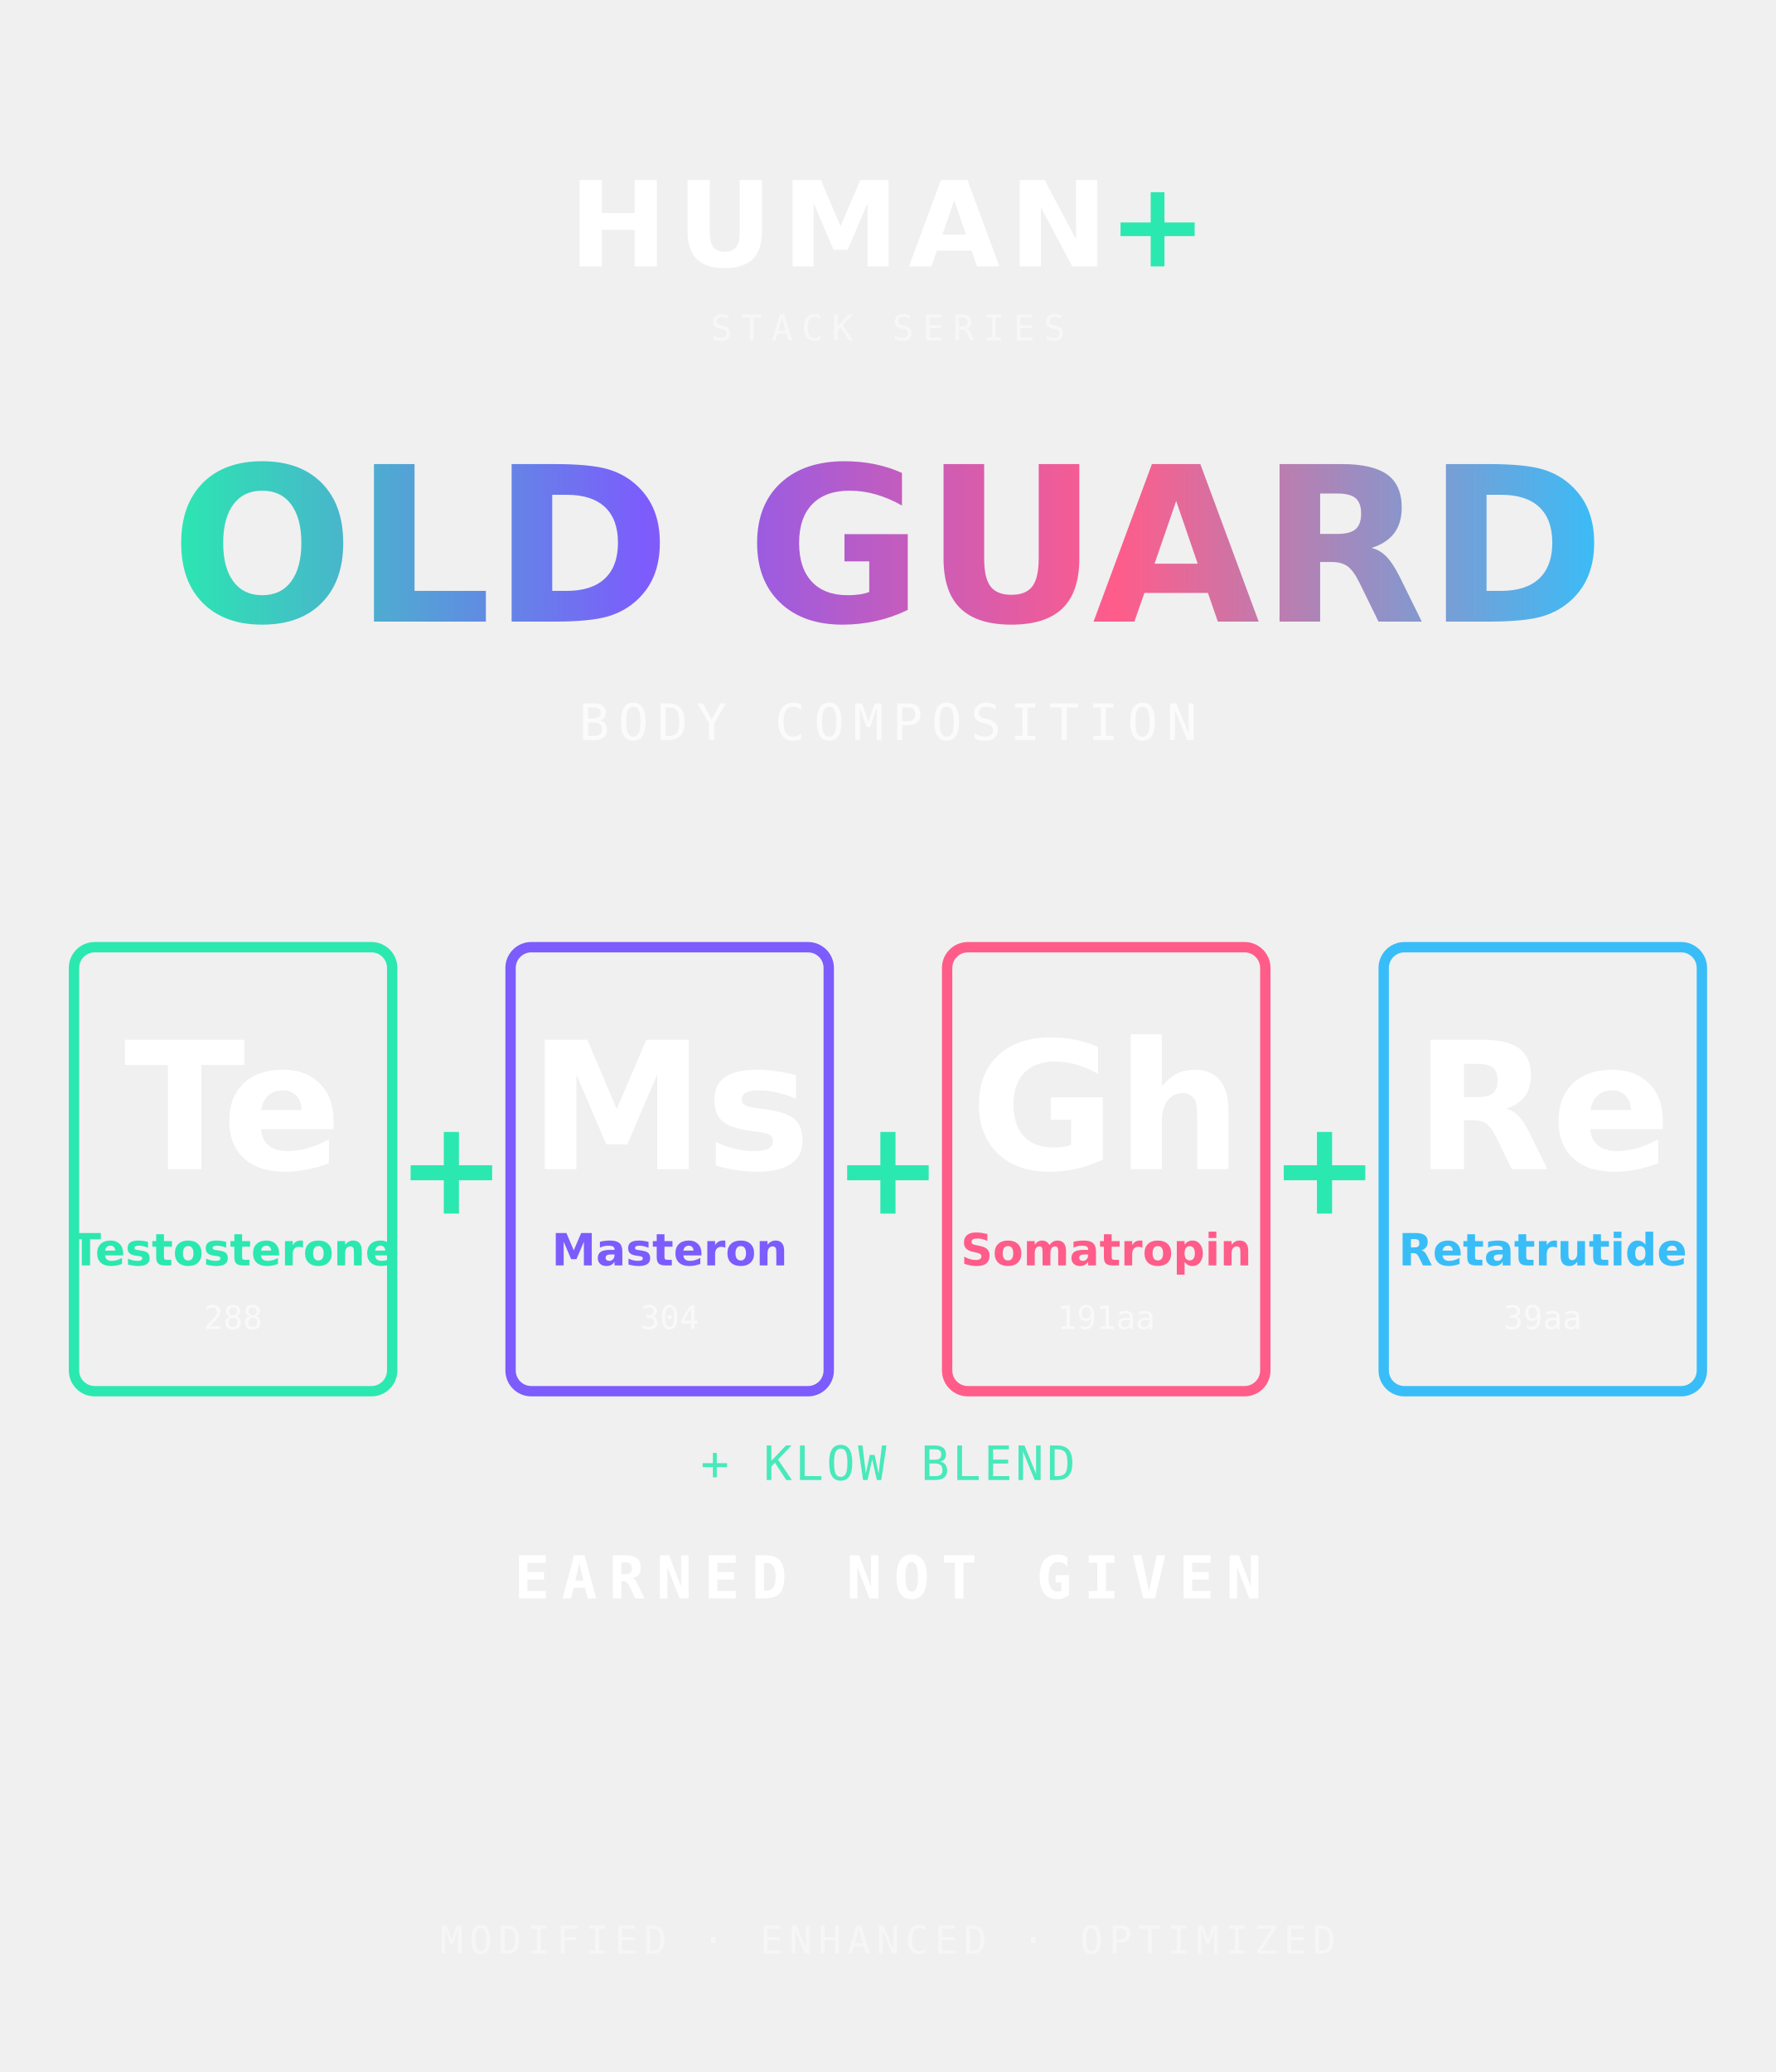
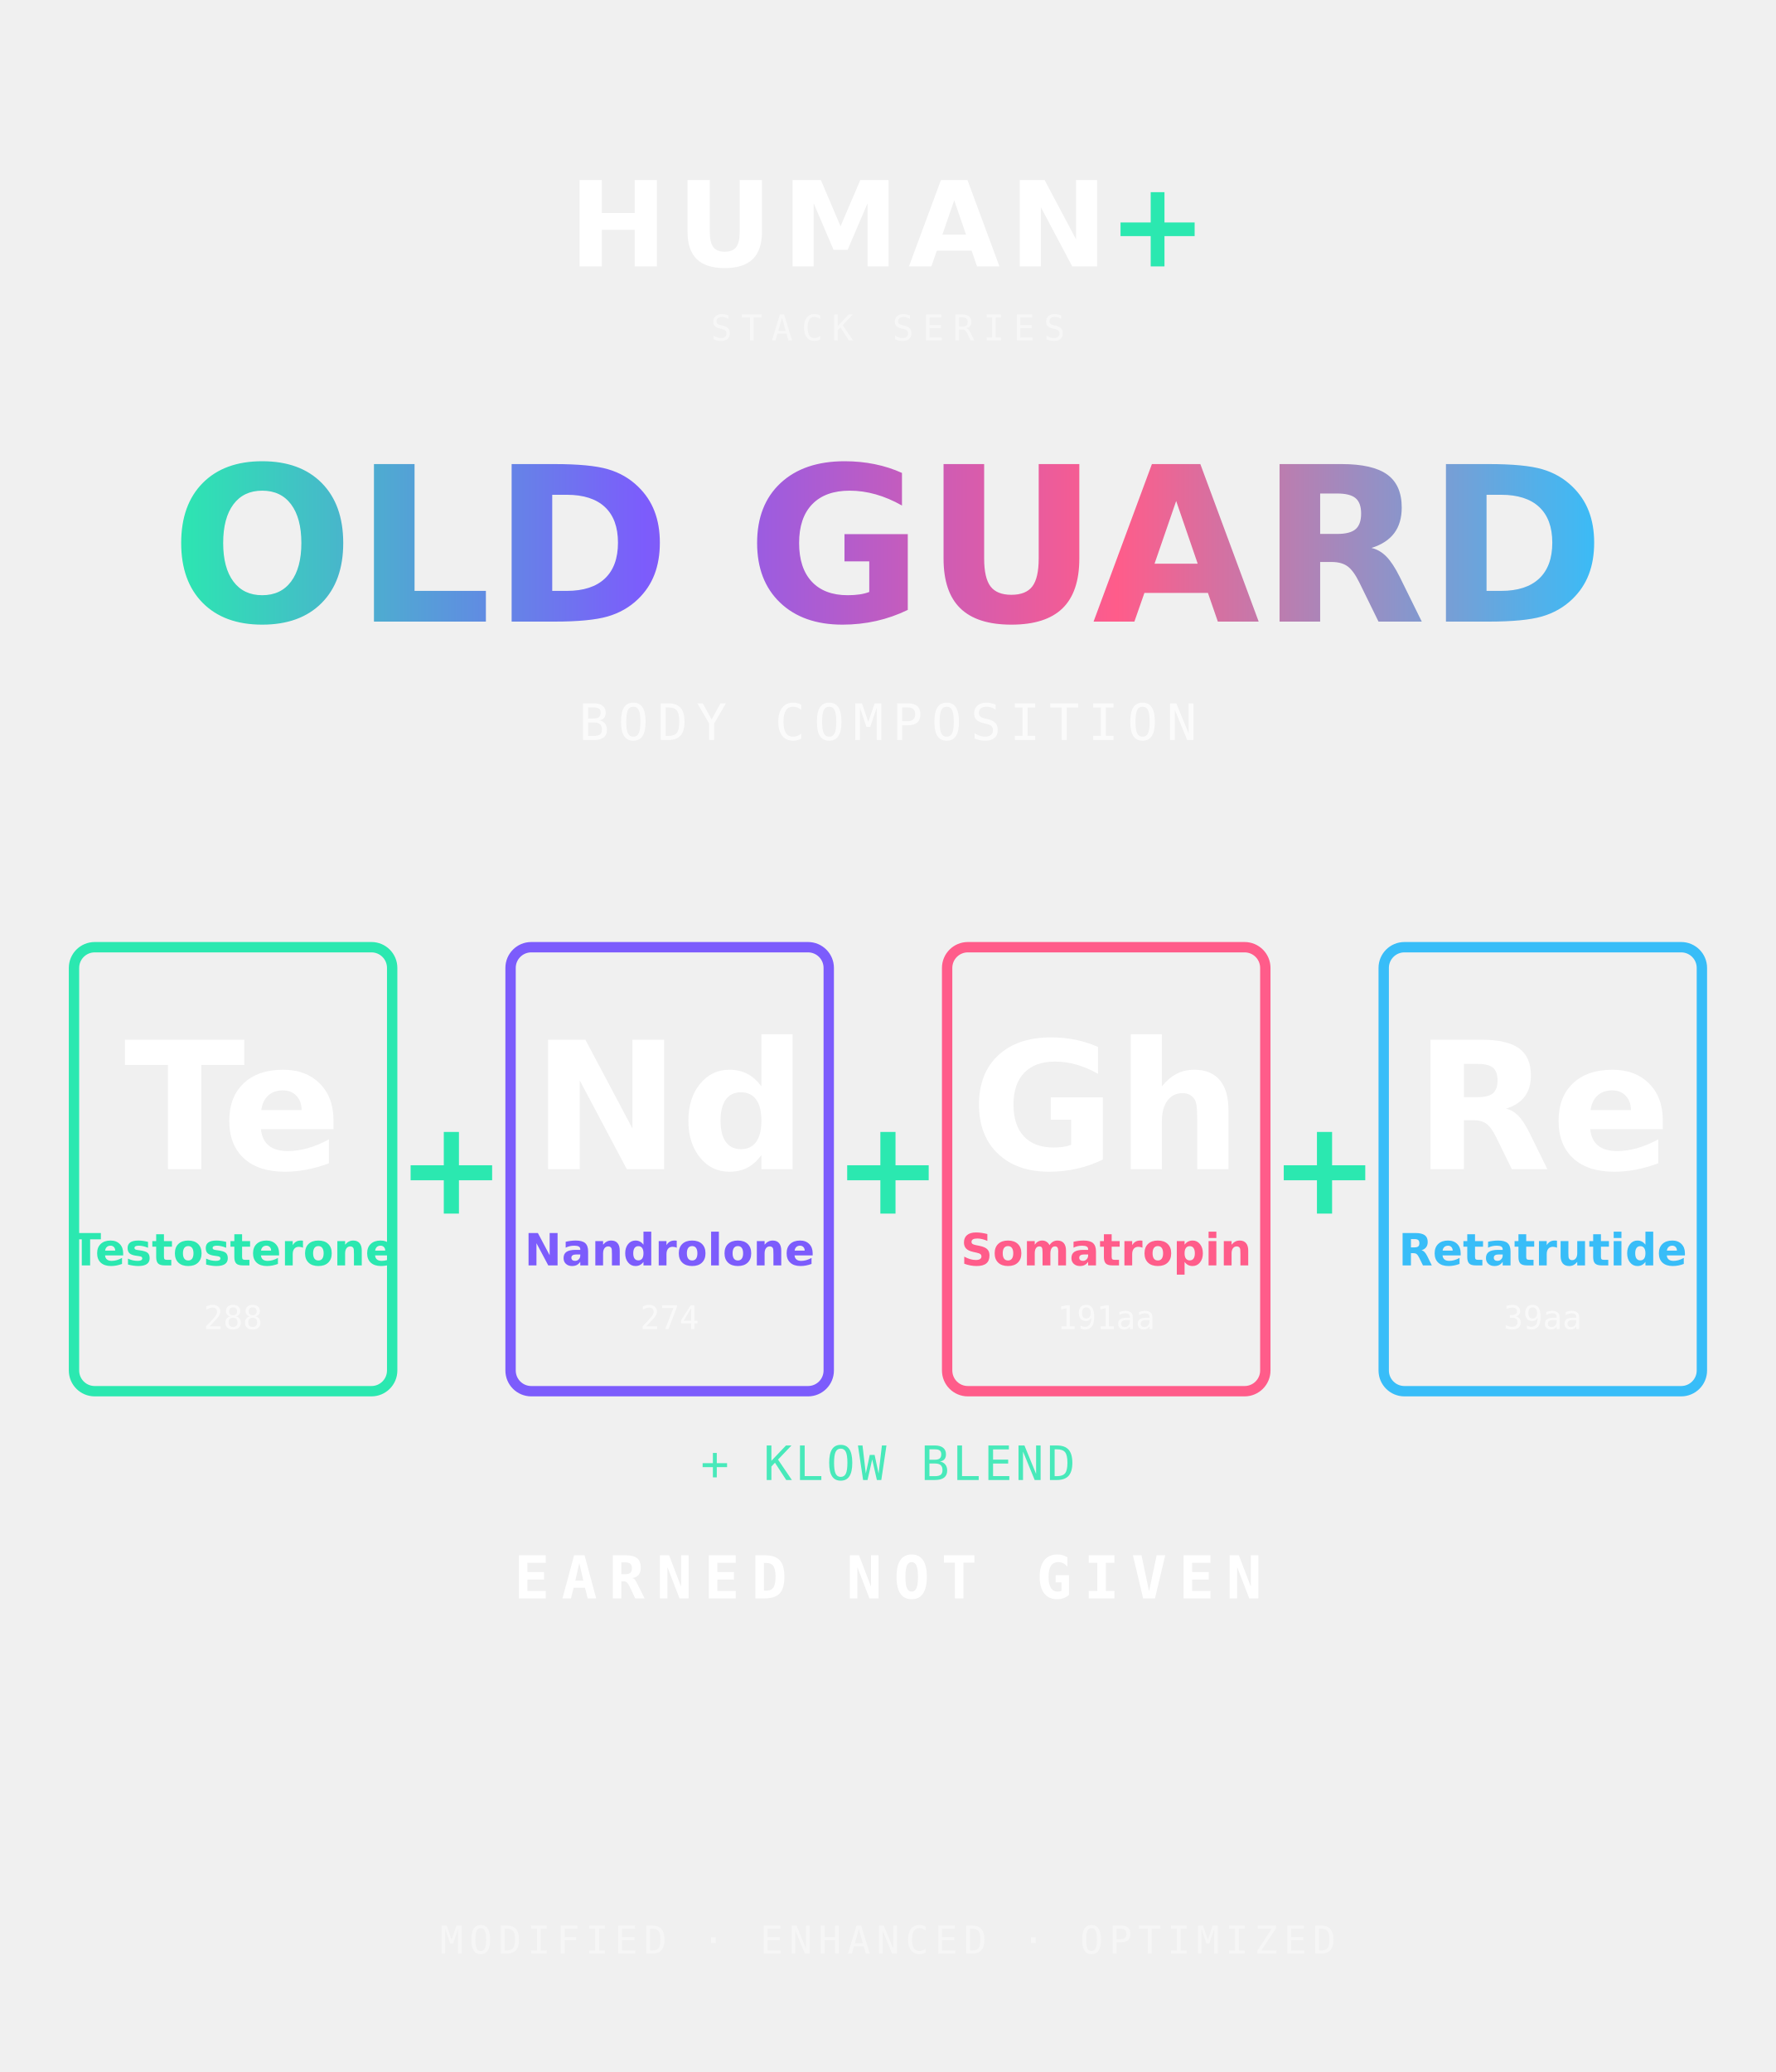
<svg xmlns="http://www.w3.org/2000/svg" viewBox="0 0 1200 1400" width="1200" height="1400">
  <defs>
    <linearGradient id="g" x1="0" y1="0" x2="1" y2="0">
      <stop offset="0%" stop-color="#2BE8B0" />
      <stop offset="33%" stop-color="#7C5CFC" />
      <stop offset="66%" stop-color="#FF5C8A" />
      <stop offset="100%" stop-color="#38BDF8" />
    </linearGradient>
  </defs>
  <text x="600" y="180" font-family="DejaVu Sans, Liberation Sans, Arial, sans-serif" font-size="80" font-weight="800" text-anchor="middle" letter-spacing="6" fill="#FFFFFF">HUMAN<tspan fill="#2BE8B0">+</tspan>
  </text>
  <text x="600" y="230" font-family="DejaVu Sans Mono, Liberation Mono, monospace" font-size="24" text-anchor="middle" letter-spacing="6" fill="#FFFFFF" fill-opacity="0.45">STACK SERIES</text>
  <text x="600" y="420" font-family="DejaVu Sans, Liberation Sans, Arial, sans-serif" font-size="146" font-weight="800" text-anchor="middle" fill="url(#g)">OLD GUARD</text>
  <text x="600" y="500" font-family="DejaVu Sans Mono, Liberation Mono, monospace" font-size="34" letter-spacing="6" text-anchor="middle" fill="#FFFFFF" fill-opacity="0.75">BODY COMPOSITION</text>
  <rect x="50.0" y="640" width="215" height="300" rx="14" fill="none" stroke="#2BE8B0" stroke-width="7" />
  <text x="157.5" y="790" font-family="DejaVu Sans, Liberation Sans, Arial, sans-serif" font-size="120" font-weight="800" text-anchor="middle" fill="#FFFFFF">Te</text>
  <text x="157.5" y="855" font-family="DejaVu Sans, Liberation Sans, Arial, sans-serif" font-size="30" font-weight="700" text-anchor="middle" fill="#2BE8B0">Testosterone</text>
  <text x="157.5" y="898" font-family="DejaVu Sans Mono, Liberation Mono, monospace" font-size="22" text-anchor="middle" fill="#FFFFFF" fill-opacity="0.6">288</text>
  <text x="305.0" y="820.0" font-family="DejaVu Sans, Liberation Sans, Arial, sans-serif" font-size="88" font-weight="800" text-anchor="middle" fill="#2BE8B0">+</text>
  <rect x="345.0" y="640" width="215" height="300" rx="14" fill="none" stroke="#7C5CFC" stroke-width="7" />
-   <text x="452.5" y="790" font-family="DejaVu Sans, Liberation Sans, Arial, sans-serif" font-size="120" font-weight="800" text-anchor="middle" fill="#FFFFFF">Ms</text>
-   <text x="452.5" y="855" font-family="DejaVu Sans, Liberation Sans, Arial, sans-serif" font-size="30" font-weight="700" text-anchor="middle" fill="#7C5CFC">Masteron</text>
-   <text x="452.5" y="898" font-family="DejaVu Sans Mono, Liberation Mono, monospace" font-size="22" text-anchor="middle" fill="#FFFFFF" fill-opacity="0.6">304</text>
+   <text x="452.5" y="790" font-family="DejaVu Sans, Liberation Sans, Arial, sans-serif" font-size="120" font-weight="800" text-anchor="middle" fill="#FFFFFF">Nd</text>
+   <text x="452.5" y="855" font-family="DejaVu Sans, Liberation Sans, Arial, sans-serif" font-size="30" font-weight="700" text-anchor="middle" fill="#7C5CFC">Nandrolone</text>
+   <text x="452.5" y="898" font-family="DejaVu Sans Mono, Liberation Mono, monospace" font-size="22" text-anchor="middle" fill="#FFFFFF" fill-opacity="0.6">274</text>
  <text x="600.0" y="820.0" font-family="DejaVu Sans, Liberation Sans, Arial, sans-serif" font-size="88" font-weight="800" text-anchor="middle" fill="#2BE8B0">+</text>
  <rect x="640.0" y="640" width="215" height="300" rx="14" fill="none" stroke="#FF5C8A" stroke-width="7" />
  <text x="747.5" y="790" font-family="DejaVu Sans, Liberation Sans, Arial, sans-serif" font-size="120" font-weight="800" text-anchor="middle" fill="#FFFFFF">Gh</text>
  <text x="747.5" y="855" font-family="DejaVu Sans, Liberation Sans, Arial, sans-serif" font-size="30" font-weight="700" text-anchor="middle" fill="#FF5C8A">Somatropin</text>
  <text x="747.5" y="898" font-family="DejaVu Sans Mono, Liberation Mono, monospace" font-size="22" text-anchor="middle" fill="#FFFFFF" fill-opacity="0.6">191aa</text>
  <text x="895.0" y="820.0" font-family="DejaVu Sans, Liberation Sans, Arial, sans-serif" font-size="88" font-weight="800" text-anchor="middle" fill="#2BE8B0">+</text>
  <rect x="935.0" y="640" width="215" height="300" rx="14" fill="none" stroke="#38BDF8" stroke-width="7" />
  <text x="1042.5" y="790" font-family="DejaVu Sans, Liberation Sans, Arial, sans-serif" font-size="120" font-weight="800" text-anchor="middle" fill="#FFFFFF">Re</text>
  <text x="1042.5" y="855" font-family="DejaVu Sans, Liberation Sans, Arial, sans-serif" font-size="30" font-weight="700" text-anchor="middle" fill="#38BDF8">Retatrutide</text>
  <text x="1042.5" y="898" font-family="DejaVu Sans Mono, Liberation Mono, monospace" font-size="22" text-anchor="middle" fill="#FFFFFF" fill-opacity="0.6">39aa</text>
  <text x="600" y="1000" font-family="DejaVu Sans Mono, Liberation Mono, monospace" font-size="32" letter-spacing="2" text-anchor="middle" fill="#2BE8B0" fill-opacity="0.85">+ KLOW BLEND</text>
  <text x="600" y="1080" font-family="DejaVu Sans Mono, Liberation Mono, monospace" font-size="40" font-weight="700" letter-spacing="8" text-anchor="middle" fill="#FFFFFF">EARNED NOT GIVEN</text>
  <text x="600" y="1320" font-family="DejaVu Sans Mono, Liberation Mono, monospace" font-size="26" letter-spacing="4" text-anchor="middle" fill="#FFFFFF" fill-opacity="0.4">MODIFIED · ENHANCED · OPTIMIZED</text>
</svg>
